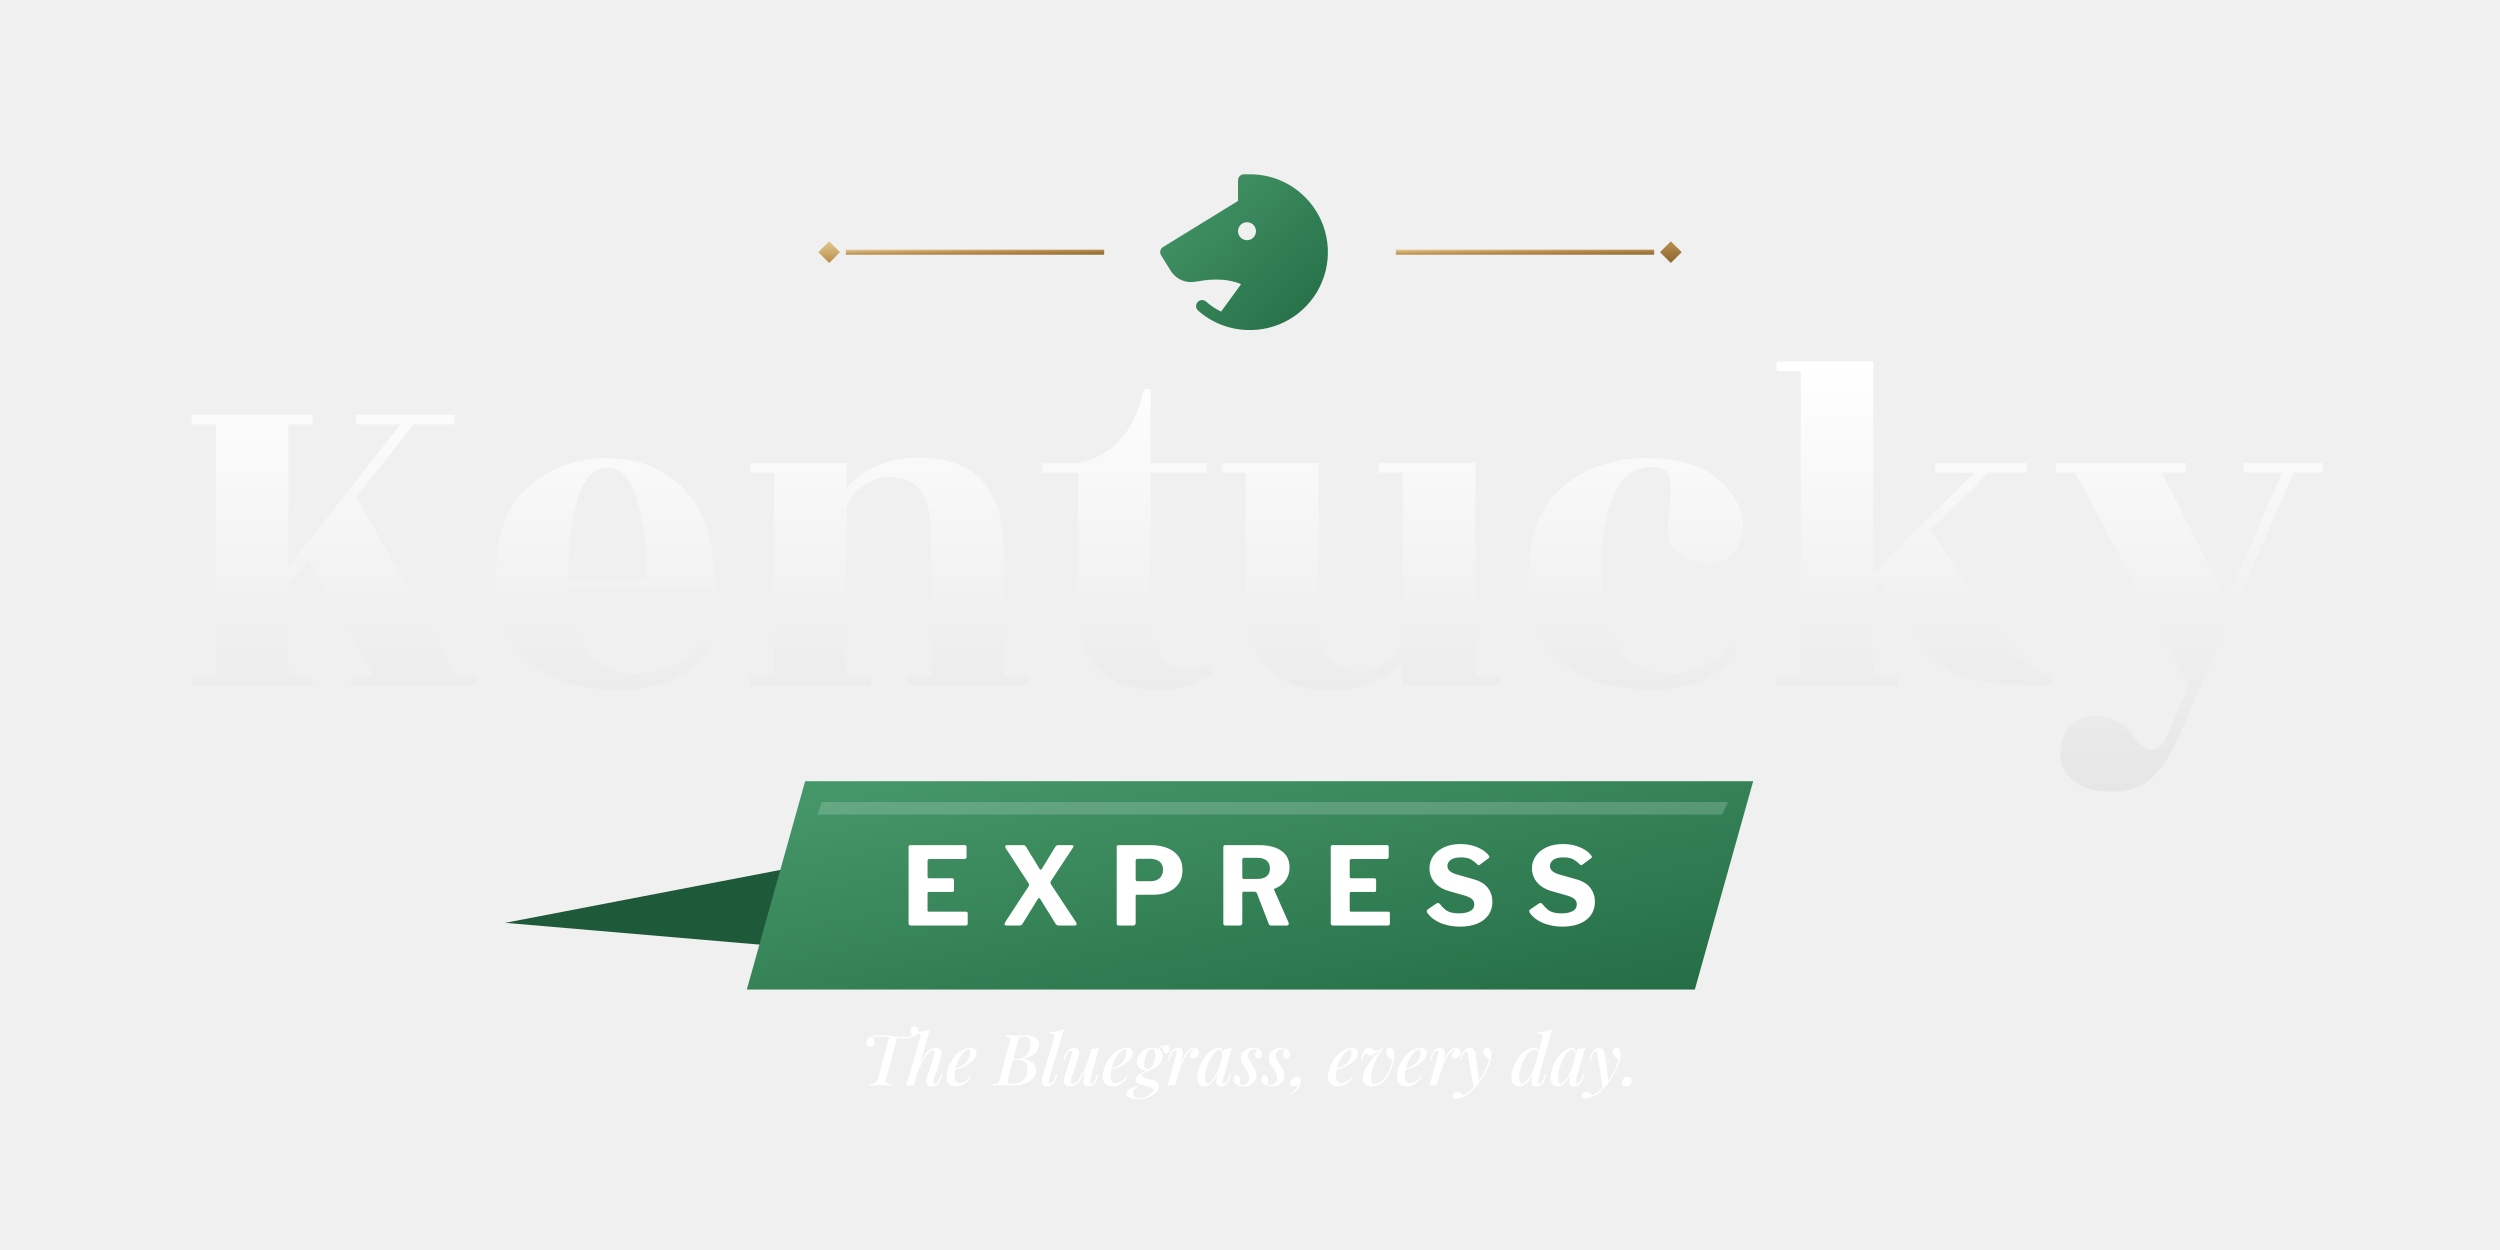
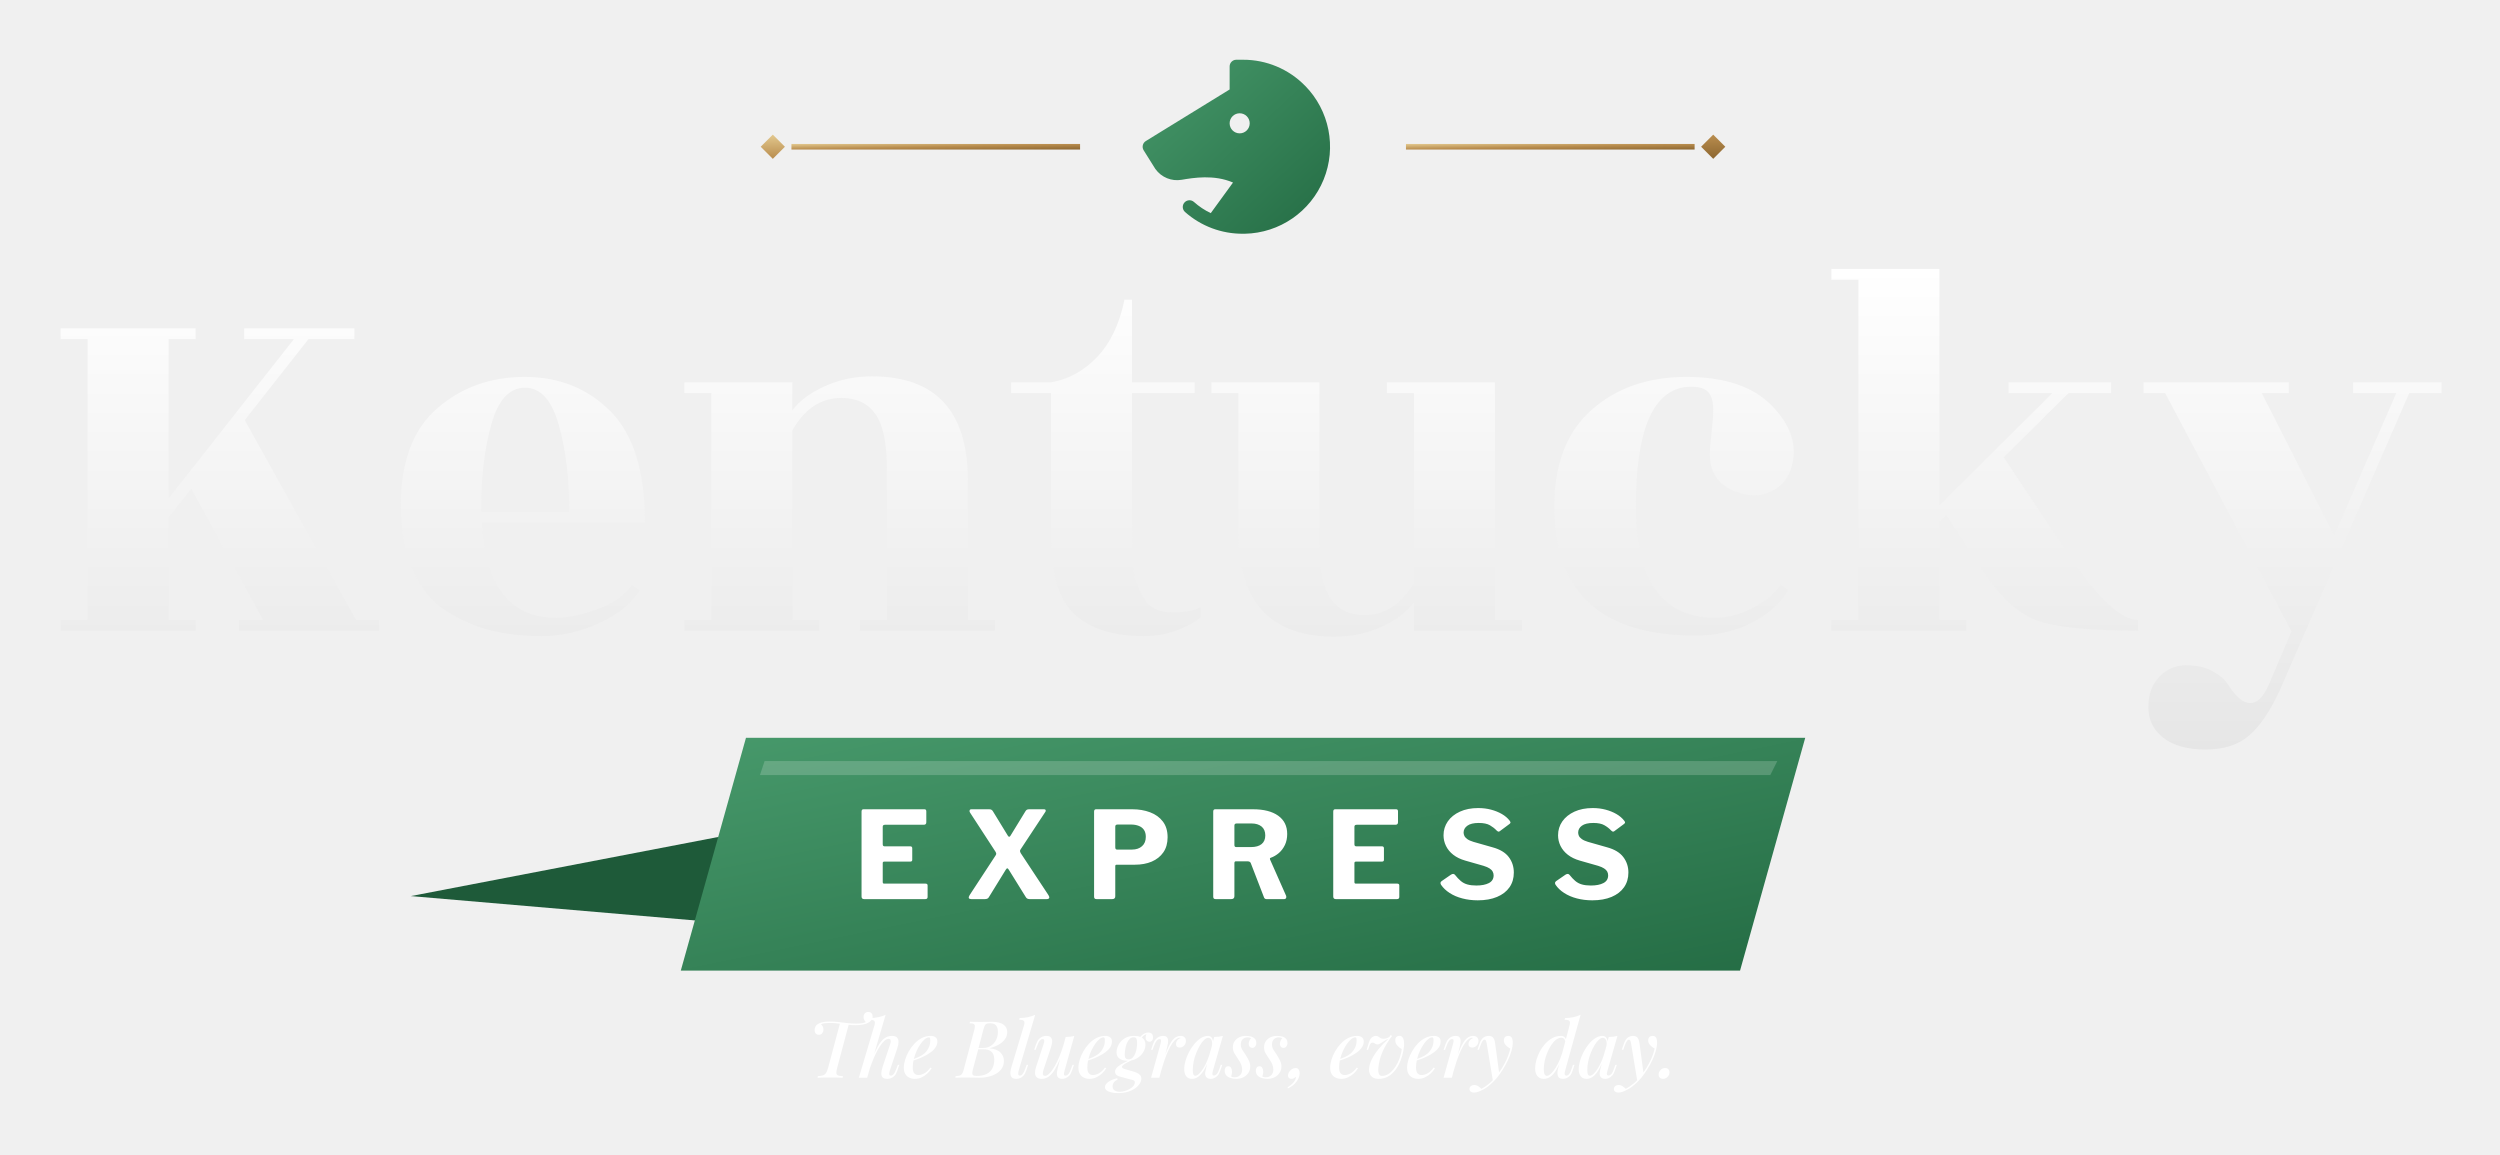
- <svg xmlns="http://www.w3.org/2000/svg" viewBox="0 0 600 300" width="600" height="300" role="img" aria-label="Kentucky Express">
+ <svg xmlns="http://www.w3.org/2000/svg" viewBox="33 29 537 248" width="537" height="248" role="img" aria-label="Kentucky Express">
  <defs>
    <linearGradient id="kentuckyexpressink" x1="0" y1="0" x2="0" y2="1">
      <stop offset="0" stop-color="#ffffff" />
      <stop offset="1" stop-color="#e6e6e6" />
    </linearGradient>
    <linearGradient id="kentuckyexpressacc" x1="0" y1="0" x2="1" y2="1">
      <stop offset="0" stop-color="#47996b" />
      <stop offset="1" stop-color="#246c44" />
    </linearGradient>
    <linearGradient id="kentuckyexpressgold" x1="0" y1="0" x2="1" y2="1">
      <stop offset="0" stop-color="#e3c98f" />
      <stop offset=".5" stop-color="#b98d4e" />
      <stop offset="1" stop-color="#8c6630" />
    </linearGradient>
  </defs>
  <path fill="url(#kentuckyexpressink)" d="M109.47 162.16L114.46 162.16L114.46 164.48L84.3 164.48L84.3 162.16L89.52 162.16L74.09 133.97L69.22 140.12L69.22 162.16L75.02 162.16L75.02 164.48L46.02 164.48L46.02 162.16L51.82 162.16L51.82 101.84L46.02 101.84L46.02 99.52L75.02 99.52L75.02 101.84L69.22 101.84L69.22 136.06L96.13 101.84L85.46 101.84L85.46 99.52L109.12 99.52L109.12 101.84L99.26 101.84L85.57 119.24L109.47 162.16M171.53 141.28L171.53 141.28L136.5 141.28Q137.66 161.7 152.39 161.7L152.39 161.7Q156.33 161.7 161.38 159.84Q166.43 157.98 168.75 154.62L168.75 154.62L170.37 155.78Q167.82 160.07 161.67 162.86Q155.52 165.64 149.43 165.64Q143.34 165.64 138.47 164.42Q133.6 163.2 128.96 160.3Q124.32 157.4 121.71 151.6Q119.1 145.8 119.1 137.57L119.1 137.57Q119.1 123.53 126.87 116.75Q134.64 109.96 145.72 109.96Q156.8 109.96 164.16 117.38Q171.53 124.81 171.53 141.28M136.38 137.68L136.38 138.96L155.29 138.96Q155.29 128.29 153.03 120.28Q150.77 112.28 145.78 112.28Q140.79 112.28 138.59 119.99Q136.38 127.71 136.38 137.68L136.38 137.68M240.9 132.23L240.9 162.16L246.7 162.16L246.7 164.48L217.7 164.48L217.7 162.16L223.5 162.16L223.5 129.68Q223.5 121.44 221.06 117.96Q218.63 114.48 213.75 114.48L213.75 114.48Q207.14 114.48 203.2 121.44L203.2 121.44L203.2 162.16L209 162.16L209 164.48L180 164.48L180 162.16L185.8 162.16L185.8 113.44L180 113.44L180 111.12L203.2 111.12L203.2 117.15Q205.4 114.14 210.1 111.99Q214.8 109.84 220.25 109.84L220.25 109.84Q240.9 109.84 240.9 132.23L240.9 132.23M289.62 113.44L276.16 113.44L276.16 141.74Q276.16 151.72 276.97 153.87Q277.79 156.01 278.71 157.52L278.71 157.52Q280.45 160.54 284.8 160.54Q289.15 160.54 290.89 159.38L290.89 159.38L290.89 161.7Q285.33 165.64 278.71 165.64L278.71 165.64Q268.97 165.64 263.87 161Q258.76 156.36 258.76 144.41L258.76 144.41L258.76 113.44L250.18 113.44L250.18 111.12L258.76 111.12Q264.33 110.19 268.62 105.73Q272.91 101.26 274.54 93.37L274.54 93.37L276.16 93.37L276.16 111.12L289.62 111.12L289.62 113.44M359.91 164.48L336.71 164.48L336.71 158.33Q334.51 161.46 329.81 163.61Q325.11 165.76 319.66 165.76L319.66 165.76Q299.01 165.76 299.01 143.37L299.01 143.37L299.01 113.44L293.21 113.44L293.21 111.12L316.41 111.12L316.41 145.92Q316.41 154.16 318.85 157.64Q321.29 161.12 326.16 161.12L326.16 161.12Q332.65 161.12 336.71 154.16L336.71 154.16L336.71 113.44L330.91 113.44L330.91 111.12L354.11 111.12L354.11 162.16L359.91 162.16L359.91 164.48M366.87 137.8L366.87 137.8Q366.87 124.11 374.88 117.04Q382.88 109.96 395.24 109.96Q407.59 109.96 413.62 116.17Q419.65 122.37 417.91 128.98L417.91 128.98Q416.99 132.58 414.03 134.26Q411.07 135.94 407.59 135.13L407.59 135.13Q400.28 133.39 400.28 126.66L400.28 126.66Q400.28 124.92 400.69 121.39Q401.09 117.85 400.98 116.22Q400.86 114.6 400.28 113.67L400.28 113.67Q399.12 111.7 394.83 112.16L394.83 112.16Q384.39 113.79 384.39 137.74Q384.39 161.7 401.44 161.7L401.44 161.7Q405.39 161.7 409.45 159.61Q413.51 157.52 415.48 154.62L415.48 154.62L417.1 155.78Q414.43 160.19 409.1 162.86Q403.76 165.52 397.15 165.52L397.15 165.52Q366.87 165.52 366.87 137.8M492.27 162.16L492.27 162.16L492.27 164.48Q476.49 164.48 470.4 162.22Q464.31 159.96 458.4 150.91L458.4 150.91L451.09 139.66L449.58 141.05L449.58 162.16L455.38 162.16L455.38 164.48L426.38 164.48L426.38 162.16L432.18 162.16L432.18 89.08L426.38 89.08L426.38 86.76L449.58 86.76L449.58 137.57L473.83 113.44L464.43 113.44L464.43 111.12L486.47 111.12L486.47 113.44L477.31 113.44L463.39 127.24L477.31 148.12Q486.7 162.16 492.27 162.16M522.66 177.36Q519.53 184.08 516.05 187.04Q512.57 190 506.77 190Q500.97 190 497.72 187.51Q494.47 185.01 494.47 180.89Q494.47 176.78 496.85 174.34Q499.23 171.9 502.59 171.9Q505.96 171.9 508.28 173.18Q510.6 174.46 511.53 175.96L511.53 175.96Q514.08 180.02 516.34 180.02Q518.6 180.02 520.34 176.08L520.34 176.08L525.21 164.6L498.07 113.44L493.43 113.44L493.43 111.12L524.63 111.12L524.63 113.44L518.83 113.44L534.38 144.06L547.72 113.44L538.44 113.44L538.44 111.12L557.46 111.12L557.46 113.44L550.5 113.44L522.66 177.36" />
  <path d="M121.236,221.48 L199.236,206.48 L191.236,227.48 Z" fill="#1e5a39" />
  <path d="M193.236,187.48 H420.764 L406.764,237.48 H179.236 Z" fill="url(#kentuckyexpressacc)" />
  <path d="M197.236,192.48 H414.764 L413.264,195.48 H196.236 Z" fill="#ffffff" opacity=".18" />
  <path fill="#ffffff" d="M218.06 221.58L218.06 203.33Q218.06 202.83 218.47 202.83L218.47 202.83L231.58 202.83Q231.97 202.83 231.97 203.28L231.97 203.28L231.97 205.62Q231.97 206.16 231.42 206.16L231.42 206.16L223.1 206.16Q222.61 206.16 222.61 206.58L222.61 206.58L222.61 210.35Q222.61 210.79 223 210.79L223 210.79L228.51 210.79Q228.95 210.79 228.95 211.21L228.95 211.21L228.95 213.7Q228.95 213.86 228.86 213.96Q228.77 214.07 228.53 214.07L228.53 214.07L222.97 214.07Q222.61 214.07 222.61 214.38L222.61 214.38L222.61 218.46Q222.61 218.8 222.89 218.8L222.89 218.8L231.78 218.8Q232.25 218.8 232.25 219.19L232.25 219.19L232.25 221.66Q232.25 221.87 232.14 222Q232.02 222.13 231.73 222.13L231.73 222.13L218.63 222.13Q218.06 222.13 218.06 221.58L218.06 221.58M252.25 212.25L258.1 221.11Q258.49 221.68 258.36 221.91Q258.23 222.13 257.82 222.13L257.82 222.13L254.2 222.13Q253.6 222.13 253.37 221.74L253.37 221.74L249.7 215.83Q249.5 215.52 249.37 215.51Q249.24 215.5 249.03 215.83L249.03 215.83L245.39 221.74Q245.28 221.94 245.06 222.04Q244.84 222.13 244.53 222.13L244.53 222.13L241.64 222.13Q241.23 222.13 241.11 221.92Q240.99 221.71 241.38 221.11L241.38 221.11L246.84 212.77Q247 212.53 246.99 212.36Q246.97 212.19 246.82 211.93L246.82 211.93L241.36 203.54Q241.2 203.33 241.27 203.08Q241.33 202.83 241.67 202.83L241.67 202.83L245.47 202.83Q245.8 202.83 245.97 202.94Q246.14 203.04 246.27 203.25L246.27 203.25L249.5 208.53Q249.63 208.74 249.77 208.74Q249.91 208.74 250.04 208.53L250.04 208.53L253.27 203.25Q253.4 203.04 253.56 202.94Q253.73 202.83 254.05 202.83L254.05 202.83L257.22 202.83Q257.58 202.83 257.62 203.06Q257.66 203.28 257.48 203.48L257.48 203.48L252.23 211.44Q252.07 211.67 252.1 211.83Q252.12 211.99 252.25 212.25L252.25 212.25M283.8 208.84L283.8 208.84Q283.8 210.76 282.89 212.08Q281.98 213.39 280.4 214.07Q278.83 214.74 276.75 214.74L276.75 214.74L272.85 214.74Q272.56 214.74 272.56 215.03L272.56 215.03L272.56 221.53Q272.56 222.13 271.89 222.13L271.89 222.13L268.56 222.13Q268.25 222.13 268.13 222Q268.01 221.87 268.01 221.61L268.01 221.61L268.01 203.33Q268.01 202.83 268.43 202.83L268.43 202.83L276.23 202.83Q278.31 202.83 280.04 203.48Q281.77 204.13 282.78 205.46Q283.8 206.79 283.8 208.84L283.8 208.84M279.12 208.76L279.12 208.76Q279.12 207.85 278.73 207.27Q278.34 206.68 277.61 206.4Q276.88 206.11 275.94 206.11L275.94 206.11L273.06 206.11Q272.56 206.11 272.56 206.55L272.56 206.55L272.56 211Q272.56 211.49 272.93 211.49L272.93 211.49L276.13 211.49Q277.5 211.49 278.31 210.76Q279.12 210.04 279.12 208.76L279.12 208.76M305.82 213.65L309.26 221.42Q309.36 221.71 309.24 221.92Q309.13 222.13 308.87 222.13L308.87 222.13L305.04 222.13Q304.6 222.13 304.47 221.66L304.47 221.66L301.66 214.38Q301.51 214.01 300.94 214.01L300.94 214.01L298.47 214.01Q298.28 214.01 298.22 214.12Q298.15 214.22 298.15 214.3L298.15 214.3L298.15 221.5Q298.15 222.13 297.45 222.13L297.45 222.13L294.15 222.13Q293.84 222.13 293.72 222Q293.6 221.87 293.6 221.61L293.6 221.61L293.6 203.33Q293.6 202.83 294.02 202.83L294.02 202.83L302.13 202.83Q305.62 202.83 307.55 204.21Q309.49 205.59 309.49 208.14L309.49 208.14Q309.49 209.46 309 210.5Q308.5 211.54 307.7 212.23Q306.89 212.92 305.93 213.26L305.93 213.26Q305.85 213.29 305.8 213.34L305.8 213.34Q305.75 213.44 305.82 213.65L305.82 213.65M298.52 210.95L301.72 210.95Q303.2 210.95 303.99 210.31Q304.78 209.67 304.78 208.45L304.78 208.45Q304.78 207.18 303.98 206.53Q303.17 205.88 301.85 205.88L301.85 205.88L298.65 205.88Q298.15 205.88 298.15 206.32L298.15 206.32L298.15 210.5Q298.15 210.95 298.52 210.95L298.52 210.95M319.38 221.58L319.38 203.33Q319.38 202.83 319.79 202.83L319.79 202.83L332.9 202.83Q333.29 202.83 333.29 203.28L333.29 203.28L333.29 205.62Q333.29 206.16 332.74 206.16L332.74 206.16L324.42 206.16Q323.93 206.16 323.93 206.58L323.93 206.58L323.93 210.35Q323.93 210.79 324.32 210.79L324.32 210.79L329.83 210.79Q330.27 210.79 330.27 211.21L330.27 211.21L330.27 213.7Q330.27 213.86 330.18 213.96Q330.09 214.07 329.85 214.07L329.85 214.07L324.29 214.07Q323.93 214.07 323.93 214.38L323.93 214.38L323.93 218.46Q323.93 218.8 324.21 218.8L324.21 218.8L333.1 218.8Q333.57 218.8 333.57 219.19L333.57 219.19L333.57 221.66Q333.57 221.87 333.45 222Q333.34 222.13 333.05 222.13L333.05 222.13L319.95 222.13Q319.38 222.13 319.38 221.58L319.38 221.58M354.46 207.38L354.46 207.38Q353.88 206.76 353.04 206.27Q352.19 205.77 350.63 205.77L350.63 205.77Q349 205.77 348.19 206.36Q347.38 206.94 347.38 207.85L347.38 207.85Q347.38 208.16 347.54 208.53Q347.7 208.89 348.16 209.23Q348.63 209.57 349.49 209.83L349.49 209.83L353.6 211Q355.99 211.65 357.08 213.09Q358.17 214.53 358.17 216.43L358.17 216.43Q358.17 218.25 357.24 219.59Q356.3 220.93 354.56 221.66Q352.82 222.39 350.43 222.39L350.43 222.39Q348.66 222.39 347.11 221.98Q345.56 221.58 344.38 220.81Q343.2 220.05 342.52 219.03L342.52 219.03Q342.39 218.77 342.42 218.6Q342.44 218.43 342.68 218.25L342.68 218.25L344.68 216.87Q344.99 216.69 345.19 216.72Q345.38 216.74 345.54 216.93L345.54 216.93Q346.16 217.71 346.77 218.23Q347.38 218.75 348.19 218.98Q349 219.21 350.11 219.21L350.11 219.21Q351.8 219.21 352.82 218.68Q353.83 218.15 353.83 217.03L353.83 217.03Q353.83 216.59 353.62 216.21Q353.42 215.83 352.96 215.54Q352.51 215.24 351.67 214.98L351.67 214.98L347.75 213.86Q346.21 213.42 345.17 212.61Q344.13 211.8 343.6 210.71Q343.07 209.62 343.07 208.42L343.07 208.42Q343.07 206.76 343.99 205.43Q344.91 204.11 346.59 203.34Q348.27 202.57 350.5 202.57L350.5 202.57Q351.99 202.57 353.27 202.91Q354.56 203.25 355.6 203.85Q356.64 204.45 357.29 205.3L357.29 205.3Q357.39 205.43 357.45 205.6Q357.5 205.77 357.29 205.95L357.29 205.95L355.11 207.57Q354.95 207.67 354.82 207.63Q354.69 207.59 354.46 207.38L354.46 207.38M379.06 207.38L379.06 207.38Q378.49 206.76 377.64 206.27Q376.8 205.77 375.24 205.77L375.24 205.77Q373.6 205.77 372.79 206.36Q371.99 206.94 371.99 207.85L371.99 207.85Q371.99 208.16 372.14 208.53Q372.3 208.89 372.77 209.23Q373.23 209.57 374.09 209.83L374.09 209.83L378.2 211Q380.59 211.65 381.68 213.09Q382.78 214.53 382.78 216.43L382.78 216.43Q382.78 218.25 381.84 219.59Q380.9 220.93 379.16 221.66Q377.42 222.39 375.03 222.39L375.03 222.39Q373.26 222.39 371.71 221.98Q370.17 221.58 368.98 220.81Q367.8 220.05 367.12 219.03L367.12 219.03Q366.99 218.77 367.02 218.6Q367.05 218.43 367.28 218.25L367.28 218.25L369.28 216.87Q369.59 216.69 369.79 216.72Q369.98 216.74 370.14 216.93L370.14 216.93Q370.76 217.71 371.37 218.23Q371.99 218.75 372.79 218.98Q373.6 219.21 374.72 219.21L374.72 219.21Q376.41 219.21 377.42 218.68Q378.43 218.15 378.43 217.03L378.43 217.03Q378.43 216.59 378.23 216.21Q378.02 215.83 377.56 215.54Q377.11 215.24 376.28 214.98L376.28 214.98L372.35 213.86Q370.82 213.42 369.78 212.61Q368.74 211.8 368.2 210.71Q367.67 209.62 367.67 208.42L367.67 208.42Q367.67 206.76 368.59 205.43Q369.52 204.11 371.19 203.34Q372.87 202.57 375.11 202.57L375.11 202.57Q376.59 202.57 377.87 202.91Q379.16 203.25 380.2 203.85Q381.24 204.45 381.89 205.3L381.89 205.3Q382 205.43 382.05 205.6Q382.1 205.77 381.89 205.95L381.89 205.95L379.71 207.57Q379.55 207.67 379.42 207.63Q379.29 207.59 379.06 207.38L379.06 207.38" />
  <path fill="#ffffff" d="M219.49 246.37L219.49 246.37Q219.96 246.37 220.2 246.65Q220.44 246.93 220.44 247.32L220.44 247.32Q220.44 247.77 220.18 248.11Q219.93 248.45 219.52 248.67L219.52 248.67Q219.06 248.94 218.37 249.07Q217.69 249.21 216.78 249.21L216.78 249.21Q216.09 249.21 215.39 249.14L215.39 249.14Q215.34 249.14 215.29 249.13L215.29 249.13L212.79 258.53Q212.62 259.16 212.65 259.5Q212.69 259.85 213.02 260Q213.35 260.14 214.06 260.16L214.06 260.16L214 260.5Q213.52 260.46 212.78 260.46Q212.04 260.45 211.26 260.45Q210.48 260.45 209.76 260.46Q209.03 260.46 208.61 260.5L208.61 260.5L208.68 260.16Q209.39 260.12 209.79 259.98Q210.19 259.84 210.42 259.49Q210.65 259.14 210.83 258.53L210.83 258.53L213.4 248.89Q212.99 248.84 212.59 248.8L212.59 248.8Q211.89 248.73 211.26 248.73L211.26 248.73Q210.72 248.73 210.17 248.79Q209.63 248.84 209.34 249.02L209.34 249.02Q209.58 249.18 209.73 249.49Q209.88 249.81 209.88 250.15L209.88 250.15Q209.88 250.55 209.63 250.91Q209.37 251.27 208.88 251.27L208.88 251.27Q208.44 251.27 208.21 250.98Q207.98 250.69 207.98 250.26L207.98 250.26Q207.98 249.89 208.17 249.49Q208.37 249.09 208.95 248.82L208.95 248.82Q209.34 248.63 209.79 248.55Q210.24 248.46 210.63 248.45Q211.02 248.43 211.23 248.43L211.23 248.43Q212.25 248.43 213.18 248.54Q214.12 248.65 215.03 248.76Q215.95 248.87 216.9 248.87L216.9 248.87Q217.65 248.87 218.16 248.79L218.16 248.79Q218.6 248.72 218.98 248.55L218.98 248.55Q218.83 248.39 218.67 248.14L218.67 248.14Q218.49 247.83 218.49 247.46L218.49 247.46Q218.49 247.03 218.75 246.7Q219.01 246.37 219.49 246.37M219.86 258.44L219.27 260.5L217.48 260.5L220.85 249.16Q221.02 248.58 220.81 248.31Q220.59 248.04 219.76 248.04L219.76 248.04L219.86 247.68Q220.9 247.66 221.71 247.48Q222.53 247.31 223.23 246.98L223.23 246.98L220.78 255.33Q220.88 255.11 220.98 254.91L220.98 254.91Q221.56 253.65 222.13 252.9Q222.7 252.15 223.3 251.83Q223.91 251.51 224.59 251.51L224.59 251.51Q225.39 251.51 225.7 251.88Q226.02 252.25 226 252.85Q225.98 253.44 225.76 254.07L225.76 254.07L224.11 259.05Q223.98 259.5 224.01 259.77Q224.04 260.04 224.37 260.04L224.37 260.04Q224.66 260.04 224.95 259.72Q225.25 259.39 225.59 258.44L225.59 258.44L225.85 257.74L226.17 257.74L225.74 258.99Q225.51 259.7 225.15 260.07Q224.79 260.45 224.39 260.59Q223.99 260.74 223.62 260.74L223.62 260.74Q222.89 260.74 222.58 260.41Q222.28 260.09 222.31 259.52Q222.34 258.95 222.56 258.25L222.56 258.25L224.15 253.48Q224.25 253.21 224.31 252.9Q224.37 252.59 224.28 252.37Q224.2 252.15 223.84 252.15L223.84 252.15Q223.45 252.15 222.99 252.55Q222.53 252.95 222.04 253.68Q221.55 254.41 221.07 255.42Q220.59 256.42 220.15 257.63L220.15 257.63Q220 258.03 219.86 258.44L219.86 258.44M229.21 256.79L229.21 256.79Q229.06 257.56 229.06 258.29L229.06 258.29Q229.06 259.17 229.39 259.55Q229.72 259.92 230.27 259.92L230.27 259.92Q230.83 259.92 231.51 259.57Q232.19 259.22 232.85 258.32L232.85 258.32L233.12 258.46Q232.78 259.02 232.24 259.55Q231.69 260.07 231.01 260.4Q230.32 260.74 229.52 260.74L229.52 260.74Q228.82 260.74 228.28 260.46Q227.73 260.19 227.44 259.66Q227.14 259.12 227.14 258.34Q227.14 257.56 227.42 256.63Q227.7 255.7 228.22 254.8Q228.74 253.9 229.45 253.15Q230.16 252.39 231.05 251.95Q231.93 251.51 232.92 251.51L232.92 251.51Q233.53 251.51 233.94 251.8Q234.35 252.1 234.35 252.7L234.35 252.7Q234.35 253.38 233.96 253.96Q233.58 254.55 232.93 255.02Q232.29 255.5 231.53 255.87Q230.78 256.25 230.03 256.52L230.03 256.52Q229.59 256.67 229.21 256.79M229.28 256.47L229.28 256.47Q229.81 256.27 230.28 256.06L230.28 256.06Q231 255.74 231.46 255.36L231.46 255.36Q232.08 254.84 232.45 254.11Q232.82 253.39 232.82 252.53L232.82 252.53Q232.82 252.08 232.75 251.96Q232.68 251.83 232.54 251.83L232.54 251.83Q232.14 251.83 231.67 252.2Q231.2 252.58 230.74 253.23Q230.28 253.89 229.9 254.71Q229.52 255.53 229.3 256.45L229.3 256.45Q229.28 256.47 229.28 256.47M245.99 248.48L245.99 248.48Q247.73 248.48 248.54 249.08Q249.36 249.69 249.36 250.67L249.36 250.67Q249.36 251.56 248.83 252.26Q248.3 252.97 247.43 253.44Q246.55 253.92 245.52 254.16L245.52 254.16Q247.2 254.34 247.92 255.1Q248.64 255.86 248.64 256.88L248.64 256.88Q248.64 257.8 248.21 258.47Q247.78 259.14 247.04 259.59Q246.3 260.04 245.36 260.27Q244.43 260.5 243.41 260.5L243.41 260.5Q242.8 260.5 242.11 260.47Q241.42 260.45 240.47 260.45L240.47 260.45Q240.06 260.45 239.63 260.46Q239.21 260.46 238.83 260.47Q238.46 260.48 238.21 260.5L238.21 260.5L238.27 260.16Q238.85 260.12 239.17 260.02Q239.5 259.92 239.68 259.61Q239.87 259.31 240.02 258.7L240.02 258.7L242.27 250.26Q242.39 249.75 242.4 249.44Q242.42 249.13 242.17 248.96Q241.93 248.8 241.27 248.8L241.27 248.8L241.35 248.46Q241.61 248.48 241.97 248.49Q242.34 248.5 242.75 248.5Q243.17 248.51 243.56 248.51L243.56 248.51Q244.22 248.51 244.8 248.5Q245.38 248.48 245.99 248.48M244.29 254.4L243.12 254.4L241.98 258.7Q241.86 259.16 241.84 259.48Q241.83 259.8 242.03 259.95Q242.23 260.11 242.78 260.11L242.78 260.11Q244.12 260.11 244.95 259.67Q245.79 259.24 246.18 258.45Q246.57 257.66 246.57 256.61L246.57 256.61Q246.57 255.93 246.34 255.43Q246.11 254.94 245.61 254.67Q245.11 254.4 244.29 254.4L244.29 254.4M244.27 250.01L243.19 254.11L244.14 254.11Q245.14 254.11 245.86 253.62Q246.59 253.14 246.97 252.35Q247.35 251.56 247.35 250.67L247.35 250.67Q247.35 249.75 246.97 249.28Q246.59 248.8 245.69 248.8L245.69 248.8Q245.02 248.8 244.74 249.03Q244.46 249.26 244.27 250.01L244.27 250.01M255.36 246.98L251.79 259.05Q251.67 259.53 251.73 259.78Q251.79 260.04 252.08 260.04L252.08 260.04Q252.37 260.04 252.66 259.7Q252.94 259.36 253.27 258.44L253.27 258.44L253.52 257.74L253.85 257.74L253.42 258.99Q253.2 259.65 252.86 260.03Q252.52 260.41 252.13 260.57Q251.74 260.74 251.31 260.74L251.31 260.74Q250.75 260.74 250.46 260.53Q250.17 260.33 250.08 259.96Q249.99 259.6 250.05 259.16Q250.11 258.71 250.24 258.25L250.24 258.25L252.98 249.16Q253.15 248.58 252.94 248.31Q252.74 248.04 251.91 248.04L251.91 248.04L252.03 247.68Q253.05 247.66 253.84 247.48Q254.63 247.31 255.36 246.98L255.36 246.98M263.76 251.51L261.65 259.05Q261.53 259.5 261.54 259.77Q261.55 260.04 261.87 260.04L261.87 260.04Q262.23 260.04 262.52 259.67Q262.82 259.31 263.11 258.44L263.11 258.44L263.37 257.73L263.69 257.73L263.26 258.99Q263.02 259.68 262.67 260.06Q262.31 260.43 261.91 260.58Q261.51 260.74 261.12 260.74L261.12 260.74Q260.8 260.74 260.53 260.61Q260.27 260.48 260.14 260.24L260.14 260.24Q259.98 259.94 260.02 259.5Q260.05 259.05 260.22 258.36L260.22 258.36L260.71 256.4Q260.46 257.01 260.22 257.52L260.22 257.52Q259.66 258.71 259.11 259.42Q258.55 260.12 257.98 260.43Q257.4 260.74 256.79 260.74L256.79 260.74Q256.04 260.74 255.69 260.4Q255.34 260.07 255.32 259.5Q255.31 258.92 255.55 258.17L255.55 258.17L257.19 253.19Q257.36 252.68 257.3 252.44Q257.25 252.2 256.94 252.2L256.94 252.2Q256.65 252.2 256.35 252.53Q256.06 252.85 255.72 253.8L255.72 253.8L255.46 254.5L255.14 254.5L255.56 253.26Q255.82 252.54 256.18 252.17Q256.55 251.79 256.95 251.65Q257.35 251.51 257.7 251.51L257.7 251.51Q258.45 251.51 258.74 251.85Q259.03 252.19 259 252.75Q258.98 253.32 258.74 253.99L258.74 253.99L257.16 258.76Q256.84 259.72 257.14 259.99L257.14 259.99Q257.26 260.09 257.47 260.09L257.47 260.09Q257.84 260.09 258.28 259.71Q258.72 259.33 259.19 258.61Q259.66 257.9 260.12 256.93Q260.58 255.96 261 254.79L261 254.79Q261.34 253.83 261.63 252.8L261.63 252.8L261.9 251.74Q262.43 251.73 262.9 251.68Q263.37 251.62 263.76 251.51L263.76 251.51M266.71 256.79L266.71 256.79Q266.56 257.56 266.56 258.29L266.56 258.29Q266.56 259.17 266.89 259.55Q267.22 259.92 267.77 259.92L267.77 259.92Q268.33 259.92 269.01 259.57Q269.69 259.22 270.35 258.32L270.35 258.32L270.62 258.46Q270.28 259.02 269.74 259.55Q269.2 260.07 268.51 260.4Q267.82 260.74 267.02 260.74L267.02 260.74Q266.32 260.74 265.78 260.46Q265.24 260.19 264.94 259.66Q264.64 259.12 264.64 258.34Q264.64 257.56 264.92 256.63Q265.2 255.7 265.72 254.8Q266.24 253.9 266.95 253.15Q267.67 252.39 268.55 251.95Q269.43 251.51 270.42 251.51L270.42 251.51Q271.03 251.51 271.44 251.8Q271.85 252.1 271.85 252.7L271.85 252.7Q271.85 253.38 271.47 253.96Q271.08 254.55 270.44 255.02Q269.79 255.5 269.03 255.87Q268.28 256.25 267.53 256.52L267.53 256.52Q267.09 256.67 266.71 256.79M266.78 256.47L266.78 256.47Q267.31 256.27 267.79 256.06L267.79 256.06Q268.5 255.74 268.96 255.36L268.96 255.36Q269.59 254.84 269.95 254.11Q270.32 253.39 270.32 252.53L270.32 252.53Q270.32 252.08 270.25 251.96Q270.18 251.83 270.05 251.83L270.05 251.83Q269.64 251.83 269.17 252.2Q268.7 252.58 268.24 253.23Q267.79 253.89 267.4 254.71Q267.02 255.53 266.8 256.45L266.8 256.45Q266.78 256.47 266.78 256.47M276.68 251.51L276.68 251.51Q277.39 251.51 277.93 251.73L277.93 251.73Q278.14 251.45 278.44 251.23L278.44 251.23Q279.01 250.79 279.65 250.79L279.65 250.79Q280.13 250.79 280.4 251.05Q280.67 251.32 280.67 251.83L280.67 251.83Q280.67 252.3 280.43 252.54Q280.2 252.78 279.91 252.78L279.91 252.78Q279.63 252.78 279.39 252.59Q279.14 252.41 279.09 252L279.09 252Q279.04 251.64 279.24 251.13L279.24 251.13Q278.75 251.35 278.5 251.59L278.5 251.59Q278.38 251.73 278.26 251.88L278.26 251.88Q278.31 251.91 278.38 251.95L278.38 251.95Q279.04 252.41 279.04 253.43L279.04 253.43Q279.04 254.24 278.55 255.03Q278.07 255.82 277.2 256.33L277.2 256.33Q276.66 256.67 276 256.79L276 256.79Q275.52 257.03 275.11 257.23L275.11 257.23Q274.6 257.51 274.3 257.74Q273.99 257.97 273.99 258.17L273.99 258.17Q273.99 258.34 274.22 258.47Q274.45 258.59 274.93 258.73L274.93 258.73L276.23 259.1Q276.76 259.24 277.19 259.44Q277.63 259.63 277.89 259.93Q278.16 260.23 278.16 260.7L278.16 260.7Q278.16 261.2 277.83 261.73Q277.51 262.27 276.88 262.73Q276.25 263.2 275.32 263.5Q274.38 263.8 273.16 263.8L273.16 263.8Q272.27 263.8 271.64 263.63Q271 263.47 270.67 263.18Q270.34 262.9 270.34 262.5L270.34 262.5Q270.34 262.22 270.53 261.93Q270.73 261.64 271.07 261.39Q271.42 261.14 271.91 260.93Q272.39 260.72 272.97 260.6L272.97 260.6L273.07 260.86Q272.46 261.18 272.22 261.56Q271.98 261.94 271.98 262.33L271.98 262.33Q271.98 262.95 272.43 263.23Q272.87 263.51 273.53 263.51L273.53 263.51Q274.06 263.51 274.63 263.34Q275.2 263.17 275.69 262.89Q276.18 262.61 276.47 262.24Q276.76 261.88 276.76 261.47L276.76 261.47Q276.76 261.2 276.57 261.09Q276.39 260.99 276.01 260.91L276.01 260.91L273.46 260.23Q273.06 260.12 272.78 259.86Q272.51 259.6 272.51 259.17L272.51 259.17Q272.51 258.8 272.81 258.42Q273.11 258.05 273.8 257.63L273.8 257.63Q274.38 257.29 275.3 256.86L275.3 256.86Q275.23 256.86 275.15 256.86L275.15 256.86Q274.16 256.86 273.5 256.41Q272.83 255.96 272.83 254.99L272.83 254.99Q272.83 254.5 273.05 253.89Q273.26 253.29 273.72 252.75Q274.18 252.22 274.91 251.86Q275.64 251.51 276.68 251.51M276.54 251.81L276.54 251.81Q276.06 251.81 275.73 252.1Q275.4 252.39 275.17 252.85Q274.94 253.31 274.81 253.83Q274.69 254.34 274.64 254.8Q274.59 255.26 274.59 255.55L274.59 255.55Q274.59 256.1 274.8 256.32Q275.01 256.55 275.37 256.55L275.37 256.55Q275.93 256.55 276.29 256.18Q276.66 255.81 276.87 255.24Q277.08 254.67 277.17 254.07Q277.25 253.48 277.25 253.02L277.25 253.02Q277.25 252.47 277.12 252.14Q276.98 251.81 276.54 251.81M282.41 259.04L282.03 260.5L280.25 260.5L282.29 253.19Q282.44 252.64 282.39 252.42Q282.34 252.2 282.07 252.2L282.07 252.2Q281.73 252.2 281.44 252.56Q281.15 252.92 280.82 253.8L280.82 253.8L280.57 254.51L280.25 254.51L280.67 253.26Q280.93 252.56 281.28 252.19Q281.64 251.81 282.04 251.66Q282.44 251.51 282.83 251.51L282.83 251.51Q283.36 251.51 283.6 251.73Q283.83 251.95 283.88 252.3Q283.94 252.66 283.88 253.08Q283.82 253.49 283.71 253.89L283.71 253.89L283.29 255.57Q283.46 255.11 283.61 254.72L283.61 254.72Q284.09 253.55 284.56 252.84Q285.02 252.13 285.52 251.82Q286.03 251.51 286.6 251.51L286.6 251.51Q287.15 251.51 287.45 251.82Q287.74 252.13 287.74 252.61L287.74 252.61Q287.74 253 287.56 253.32Q287.37 253.63 287.07 253.83Q286.77 254.02 286.4 254.02L286.4 254.02Q286.04 254.02 285.82 253.83Q285.6 253.63 285.6 253.27L285.6 253.27Q285.6 252.95 285.74 252.7Q285.87 252.44 286.09 252.25Q286.32 252.07 286.59 251.98L286.59 251.98Q286.55 251.95 286.5 251.93Q286.45 251.91 286.38 251.91L286.38 251.91Q286.01 251.91 285.6 252.23Q285.19 252.54 284.77 253.17Q284.34 253.8 283.91 254.75Q283.48 255.7 283.05 256.96L283.05 256.96Q282.73 257.91 282.41 259.04L282.41 259.04M293.56 252.71L293.81 251.74Q294.32 251.73 294.8 251.68Q295.27 251.62 295.68 251.51L295.68 251.51L293.52 259.04Q293.47 259.22 293.43 259.45Q293.39 259.68 293.45 259.85Q293.51 260.02 293.76 260.02L293.76 260.02Q294.07 260.02 294.37 259.69Q294.68 259.36 294.99 258.42L294.99 258.42L295.22 257.73L295.55 257.73L295.12 258.97Q294.88 259.67 294.54 260.04Q294.2 260.41 293.82 260.57Q293.44 260.74 293.08 260.74L293.08 260.74Q292.33 260.74 292.03 260.26L292.03 260.26Q291.81 259.89 291.88 259.35Q291.96 258.82 292.11 258.24L292.11 258.24L292.3 257.49Q291.96 258.31 291.6 258.88L291.6 258.88Q290.99 259.87 290.36 260.3Q289.73 260.74 289.07 260.74L289.07 260.74Q288.22 260.74 287.79 260.17Q287.37 259.6 287.37 258.66L287.37 258.66Q287.37 257.81 287.65 256.84Q287.93 255.87 288.43 254.92Q288.93 253.97 289.58 253.21Q290.23 252.44 290.97 251.97Q291.72 251.51 292.47 251.51L292.47 251.51Q293.05 251.51 293.37 252.03L293.37 252.03Q293.52 252.32 293.56 252.71L293.56 252.71M289.75 260.07L289.75 260.07Q290.12 260.07 290.58 259.63Q291.04 259.19 291.52 258.42Q291.99 257.64 292.4 256.62Q292.81 255.6 293.08 254.45L293.08 254.45L293.05 254.68L293.34 253.55Q293.42 252.85 293.23 252.41L293.23 252.41Q293.01 251.93 292.54 251.93L292.54 251.93Q292.13 251.93 291.67 252.35Q291.21 252.76 290.78 253.49Q290.34 254.21 289.98 255.11Q289.61 256.01 289.41 256.97Q289.21 257.93 289.21 258.85L289.21 258.85Q289.21 259.53 289.35 259.8Q289.49 260.07 289.75 260.07M297.45 260.24L297.45 260.24Q297.59 260.31 297.75 260.35Q297.91 260.4 298.2 260.4L298.2 260.4Q298.9 260.4 299.35 259.96Q299.81 259.53 299.81 258.73L299.81 258.73Q299.81 258.2 299.6 257.66Q299.39 257.12 298.91 256.44L298.91 256.44Q298.52 255.86 298.17 255.29Q297.82 254.72 297.82 253.95L297.82 253.95Q297.82 253.22 298.18 252.68Q298.54 252.13 299.18 251.82Q299.81 251.51 300.61 251.51L300.61 251.51Q301.14 251.51 301.66 251.63Q302.18 251.76 302.52 252.1Q302.86 252.44 302.86 253.09L302.86 253.09Q302.86 253.27 302.76 253.51Q302.67 253.75 302.48 253.92Q302.3 254.09 301.99 254.09L301.99 254.09Q301.67 254.09 301.45 253.85Q301.22 253.61 301.22 253.24L301.22 253.24Q301.22 252.88 301.36 252.57Q301.5 252.25 301.72 252L301.72 252Q301.43 251.83 300.95 251.83L300.95 251.83Q300.32 251.83 299.92 252.24Q299.52 252.64 299.52 253.38L299.52 253.38Q299.52 253.77 299.64 254.08Q299.76 254.4 300 254.74Q300.24 255.08 300.54 255.55L300.54 255.55Q300.99 256.25 301.27 256.84Q301.55 257.44 301.55 258.08L301.55 258.08Q301.55 258.85 301.15 259.45Q300.75 260.06 300.07 260.4Q299.39 260.74 298.52 260.74L298.52 260.74Q297.91 260.74 297.34 260.56Q296.77 260.38 296.41 260Q296.06 259.61 296.06 258.95L296.06 258.95Q296.06 258.65 296.23 258.34Q296.41 258.03 296.82 258.03L296.82 258.03Q297.25 258.03 297.44 258.38Q297.64 258.73 297.64 259.19L297.64 259.19Q297.64 259.53 297.57 259.78Q297.5 260.04 297.45 260.24M304.15 260.24L304.15 260.24Q304.28 260.31 304.45 260.35Q304.61 260.4 304.9 260.4L304.9 260.4Q305.59 260.4 306.05 259.96Q306.51 259.53 306.51 258.73L306.51 258.73Q306.51 258.2 306.3 257.66Q306.09 257.12 305.61 256.44L305.61 256.44Q305.22 255.86 304.87 255.29Q304.52 254.72 304.52 253.95L304.52 253.95Q304.52 253.22 304.88 252.68Q305.24 252.13 305.87 251.82Q306.51 251.51 307.31 251.51L307.31 251.51Q307.84 251.51 308.36 251.63Q308.87 251.76 309.21 252.1Q309.55 252.44 309.55 253.09L309.55 253.09Q309.55 253.27 309.46 253.51Q309.37 253.75 309.18 253.92Q308.99 254.09 308.69 254.09L308.69 254.09Q308.36 254.09 308.14 253.85Q307.92 253.61 307.92 253.24L307.92 253.24Q307.92 252.88 308.06 252.57Q308.19 252.25 308.42 252L308.42 252Q308.13 251.83 307.65 251.83L307.65 251.83Q307.02 251.83 306.62 252.24Q306.22 252.64 306.22 253.38L306.22 253.38Q306.22 253.77 306.34 254.08Q306.46 254.4 306.7 254.74Q306.94 255.08 307.24 255.55L307.24 255.55Q307.68 256.25 307.96 256.84Q308.25 257.44 308.25 258.08L308.25 258.08Q308.25 258.85 307.85 259.45Q307.45 260.06 306.77 260.4Q306.09 260.74 305.22 260.74L305.22 260.74Q304.61 260.74 304.04 260.56Q303.47 260.38 303.11 260Q302.75 259.61 302.75 258.95L302.75 258.95Q302.75 258.65 302.93 258.34Q303.11 258.03 303.52 258.03L303.52 258.03Q303.94 258.03 304.14 258.38Q304.34 258.73 304.34 259.19L304.34 259.19Q304.34 259.53 304.27 259.78Q304.2 260.04 304.15 260.24M312.17 259.5L312.17 259.5Q312.17 260.43 311.5 261.33Q310.83 262.23 309.66 262.79L309.66 262.79L309.57 262.54Q310.35 262.08 310.85 261.5Q311.34 260.92 311.39 260.29L311.39 260.29Q311.17 260.48 310.93 260.61Q310.69 260.74 310.44 260.74L310.44 260.74Q310.06 260.74 309.86 260.55Q309.66 260.36 309.66 260.04L309.66 260.04Q309.66 259.63 309.89 259.27Q310.13 258.9 310.5 258.65Q310.86 258.41 311.29 258.41L311.29 258.41Q311.73 258.41 311.95 258.72Q312.17 259.04 312.17 259.5M320.79 256.79L320.79 256.79Q320.64 257.56 320.64 258.29L320.64 258.29Q320.64 259.17 320.97 259.55Q321.3 259.92 321.85 259.92L321.85 259.92Q322.41 259.92 323.09 259.57Q323.77 259.22 324.43 258.32L324.43 258.32L324.7 258.46Q324.36 259.02 323.82 259.55Q323.27 260.07 322.58 260.4Q321.9 260.74 321.1 260.74L321.1 260.74Q320.4 260.74 319.86 260.46Q319.31 260.19 319.01 259.66Q318.72 259.12 318.72 258.34Q318.72 257.56 319 256.63Q319.28 255.7 319.8 254.8Q320.32 253.9 321.03 253.15Q321.74 252.39 322.63 251.95Q323.51 251.51 324.5 251.51L324.5 251.51Q325.11 251.51 325.52 251.8Q325.93 252.1 325.93 252.7L325.93 252.7Q325.93 253.38 325.54 253.96Q325.16 254.55 324.51 255.02Q323.87 255.5 323.11 255.87Q322.36 256.25 321.61 256.52L321.61 256.52Q321.17 256.67 320.79 256.79M320.86 256.47L320.86 256.47Q321.39 256.27 321.86 256.06L321.86 256.06Q322.58 255.74 323.04 255.36L323.04 255.36Q323.66 254.84 324.03 254.11Q324.4 253.39 324.4 252.53L324.4 252.53Q324.4 252.08 324.33 251.96Q324.26 251.83 324.12 251.83L324.12 251.83Q323.72 251.83 323.25 252.2Q322.78 252.58 322.32 253.23Q321.86 253.89 321.48 254.71Q321.1 255.53 320.88 256.45L320.88 256.45Q320.86 256.47 320.86 256.47M334.1 254.34L334.1 254.34Q333.56 254.07 333.12 253.56Q332.67 253.05 332.71 252.34L332.71 252.34Q332.74 251.9 333.01 251.69Q333.27 251.49 333.58 251.49L333.58 251.49Q334.19 251.49 334.43 252.12Q334.66 252.75 334.58 253.75L334.58 253.75Q334.48 254.74 334.2 255.73Q333.93 256.72 333.48 257.63Q333.03 258.53 332.39 259.23Q331.76 259.94 330.95 260.34Q330.14 260.74 329.16 260.74L329.16 260.74Q328.32 260.74 327.86 260.42Q327.4 260.11 327.22 259.62Q327.03 259.14 327.06 258.63L327.06 258.63Q327.12 257.64 327.66 256.55Q328.2 255.47 329.11 254.34Q330.02 253.22 331.21 252.17L331.21 252.17Q330.89 252.25 330.57 252.45Q330.24 252.64 329.95 252.85Q329.67 253.05 329.39 253.2Q329.12 253.34 328.87 253.34L328.87 253.34Q328.54 253.34 328.32 253.15Q328.1 252.95 327.83 252.95L327.83 252.95Q327.56 252.95 327.4 253.16Q327.23 253.38 327.05 253.92L327.05 253.92L326.88 254.5L326.55 254.5L326.93 253.26Q327.22 252.22 327.65 251.86Q328.08 251.51 328.53 251.51L328.53 251.51Q328.85 251.51 329.07 251.67Q329.29 251.83 329.53 251.98Q329.77 252.13 330.12 252.13L330.12 252.13Q330.5 252.13 330.85 252.02Q331.2 251.91 331.5 251.66L331.5 251.66L331.67 251.34L332.03 251.51Q331.37 252.36 330.85 253.22Q330.33 254.09 329.95 254.96Q329.58 255.84 329.36 256.7Q329.14 257.56 329.07 258.41L329.07 258.41Q329 259.31 329.21 259.71Q329.41 260.11 329.8 260.11L329.8 260.11Q330.55 260.11 331.19 259.72Q331.82 259.33 332.33 258.69Q332.84 258.05 333.22 257.28Q333.59 256.5 333.81 255.74Q334.03 254.97 334.1 254.34M337.32 256.79L337.32 256.79Q337.16 257.56 337.16 258.29L337.16 258.29Q337.16 259.17 337.49 259.55Q337.83 259.92 338.37 259.92L338.37 259.92Q338.93 259.92 339.61 259.57Q340.29 259.22 340.95 258.32L340.95 258.32L341.23 258.46Q340.89 259.02 340.34 259.55Q339.8 260.07 339.11 260.4Q338.42 260.74 337.62 260.74L337.62 260.74Q336.92 260.74 336.38 260.46Q335.84 260.19 335.54 259.66Q335.24 259.12 335.24 258.34Q335.24 257.56 335.52 256.63Q335.8 255.7 336.32 254.8Q336.84 253.9 337.55 253.15Q338.27 252.39 339.15 251.95Q340.04 251.51 341.02 251.51L341.02 251.51Q341.63 251.51 342.04 251.8Q342.45 252.1 342.45 252.7L342.45 252.7Q342.45 253.38 342.07 253.96Q341.68 254.55 341.04 255.02Q340.39 255.5 339.64 255.87Q338.88 256.25 338.13 256.52L338.13 256.52Q337.69 256.67 337.32 256.79M337.38 256.47L337.38 256.47Q337.91 256.27 338.39 256.06L338.39 256.06Q339.1 255.74 339.56 255.36L339.56 255.36Q340.19 254.84 340.55 254.11Q340.92 253.39 340.92 252.53L340.92 252.53Q340.92 252.08 340.85 251.96Q340.78 251.83 340.65 251.83L340.65 251.83Q340.24 251.83 339.77 252.2Q339.3 252.58 338.85 253.23Q338.39 253.89 338 254.71Q337.62 255.53 337.4 256.45L337.4 256.45Q337.38 256.47 337.38 256.47M345.24 259.04L344.86 260.5L343.08 260.5L345.12 253.19Q345.27 252.64 345.22 252.42Q345.17 252.2 344.9 252.2L344.9 252.2Q344.56 252.2 344.27 252.56Q343.98 252.92 343.66 253.8L343.66 253.8L343.4 254.51L343.08 254.51L343.5 253.26Q343.76 252.56 344.12 252.19Q344.47 251.81 344.87 251.66Q345.27 251.51 345.66 251.51L345.66 251.51Q346.19 251.51 346.43 251.73Q346.67 251.95 346.72 252.3Q346.77 252.66 346.71 253.08Q346.65 253.49 346.55 253.89L346.55 253.89L346.12 255.57Q346.29 255.11 346.44 254.72L346.44 254.72Q346.92 253.55 347.39 252.84Q347.86 252.13 348.36 251.82Q348.86 251.51 349.44 251.51L349.44 251.51Q349.98 251.51 350.28 251.82Q350.58 252.13 350.58 252.61L350.58 252.61Q350.58 253 350.39 253.32Q350.2 253.63 349.9 253.83Q349.61 254.02 349.23 254.02L349.23 254.02Q348.88 254.02 348.65 253.83Q348.43 253.63 348.43 253.27L348.43 253.27Q348.43 252.95 348.57 252.7Q348.71 252.44 348.93 252.25Q349.15 252.07 349.42 251.98L349.42 251.98Q349.39 251.95 349.33 251.93Q349.28 251.91 349.22 251.91L349.22 251.91Q348.84 251.91 348.43 252.23Q348.03 252.54 347.6 253.17Q347.18 253.8 346.74 254.75Q346.31 255.7 345.88 256.96L345.88 256.96Q345.56 257.91 345.24 259.04L345.24 259.04M351.2 262.88L351.2 262.88Q351.97 262.49 352.8 261.81L352.8 261.81Q353.23 261.48 353.65 261.03L353.65 261.03L352.36 253.22Q352.28 252.71 352.17 252.52Q352.07 252.32 351.85 252.32L351.85 252.32Q351.68 252.32 351.46 252.6Q351.24 252.88 350.92 253.78L350.92 253.78L350.68 254.48L350.35 254.48L350.78 253.24Q351.14 252.2 351.66 251.85Q352.19 251.51 352.77 251.51L352.77 251.51Q353.36 251.51 353.69 251.85Q354.03 252.2 354.16 253.15L354.16 253.15L355 259.36Q355.71 258.39 356.29 257.25L356.29 257.25Q357.07 255.74 357.41 254.24L357.41 254.24Q357.09 254.06 356.75 253.79Q356.42 253.53 356.21 253.19Q356 252.85 356.02 252.42L356.02 252.42Q356.05 251.98 356.3 251.74Q356.56 251.51 356.98 251.51L356.98 251.51Q357.48 251.51 357.71 251.87Q357.94 252.24 357.94 252.93L357.94 252.93Q357.94 253.78 357.66 254.76Q357.38 255.74 356.89 256.76Q356.41 257.78 355.81 258.72Q355.22 259.67 354.59 260.45L354.59 260.45Q354.23 260.89 353.69 261.42Q353.16 261.96 352.49 262.47Q351.82 262.98 351 263.32L351 263.32Q350.54 263.52 350.19 263.61Q349.84 263.69 349.62 263.69L349.62 263.69Q349.22 263.69 348.93 263.49Q348.65 263.29 348.65 262.91L348.65 262.91Q348.65 262.52 348.95 262.28Q349.25 262.05 349.66 262.05L349.66 262.05Q350.1 262.05 350.48 262.29Q350.86 262.54 351.2 262.88M372.51 246.98L369.17 259.05Q369.05 259.44 369.1 259.74Q369.14 260.04 369.46 260.04L369.46 260.04Q369.77 260.04 370.05 259.7Q370.33 259.36 370.64 258.44L370.64 258.44L370.87 257.74L371.2 257.74L370.79 258.99Q370.58 259.67 370.24 260.05Q369.89 260.43 369.49 260.58Q369.09 260.74 368.73 260.74L368.73 260.74Q367.69 260.74 367.58 259.84L367.58 259.84Q367.51 259.55 367.55 259.15Q367.59 258.75 367.75 258.25L367.75 258.25L367.92 257.61Q367.63 258.24 367.35 258.71L367.35 258.71Q366.73 259.77 366.06 260.25Q365.4 260.74 364.6 260.74L364.6 260.74Q364.07 260.74 363.65 260.49Q363.22 260.24 362.99 259.74Q362.75 259.24 362.75 258.44Q362.75 257.64 363.01 256.71Q363.27 255.77 363.76 254.85Q364.24 253.94 364.93 253.18Q365.62 252.42 366.47 251.96Q367.32 251.51 368.31 251.51L368.31 251.51Q368.75 251.51 369.07 251.78L369.07 251.78Q369.26 251.96 369.34 252.24L369.34 252.24L370.16 249.16Q370.31 248.58 370.11 248.31Q369.9 248.04 369.07 248.04L369.07 248.04L369.17 247.68Q370.21 247.66 371 247.48Q371.79 247.31 372.51 246.98L372.51 246.98M365.28 260.09L365.28 260.09Q365.65 260.09 366.15 259.63Q366.64 259.17 367.15 258.36Q367.66 257.54 368.12 256.44L368.12 256.44Q368.36 255.84 368.56 255.19L368.56 255.19L369.22 252.68Q369.14 252.32 368.97 252.13L368.97 252.13Q368.73 251.9 368.39 251.9L368.39 251.9Q367.81 251.9 367.25 252.32Q366.69 252.75 366.22 253.47Q365.74 254.19 365.37 255.08Q365.01 255.96 364.8 256.9Q364.6 257.85 364.6 258.71L364.6 258.71Q364.6 259.41 364.77 259.75Q364.94 260.09 365.28 260.09M378.3 252.71L378.56 251.74Q379.07 251.73 379.54 251.68Q380.02 251.62 380.43 251.51L380.43 251.51L378.27 259.04Q378.22 259.22 378.17 259.45Q378.13 259.68 378.19 259.85Q378.25 260.02 378.51 260.02L378.51 260.02Q378.81 260.02 379.12 259.69Q379.42 259.36 379.73 258.42L379.73 258.42L379.97 257.73L380.29 257.73L379.87 258.97Q379.63 259.67 379.29 260.04Q378.95 260.41 378.57 260.57Q378.18 260.74 377.83 260.74L377.83 260.74Q377.08 260.74 376.77 260.26L376.77 260.26Q376.55 259.89 376.63 259.35Q376.7 258.82 376.86 258.24L376.86 258.24L377.04 257.49Q376.7 258.31 376.35 258.88L376.35 258.88Q375.74 259.87 375.11 260.3Q374.48 260.74 373.81 260.74L373.81 260.74Q372.96 260.74 372.54 260.17Q372.11 259.6 372.11 258.66L372.11 258.66Q372.11 257.81 372.39 256.84Q372.68 255.87 373.18 254.92Q373.68 253.97 374.32 253.21Q374.97 252.44 375.72 251.97Q376.47 251.51 377.21 251.51L377.21 251.51Q377.79 251.51 378.12 252.03L378.12 252.03Q378.27 252.32 378.3 252.71L378.3 252.71M374.49 260.07L374.49 260.07Q374.87 260.07 375.33 259.63Q375.79 259.19 376.26 258.42Q376.74 257.64 377.15 256.62Q377.55 255.6 377.83 254.45L377.83 254.45L377.79 254.68L378.08 253.55Q378.17 252.85 377.98 252.41L377.98 252.41Q377.76 251.93 377.28 251.93L377.28 251.93Q376.87 251.93 376.42 252.35Q375.96 252.76 375.52 253.49Q375.09 254.21 374.72 255.11Q374.36 256.01 374.15 256.97Q373.95 257.93 373.95 258.85L373.95 258.85Q373.95 259.53 374.09 259.8Q374.24 260.07 374.49 260.07M382.21 262.88L382.21 262.88Q382.98 262.49 383.81 261.81L383.81 261.81Q384.24 261.48 384.66 261.03L384.66 261.03L383.37 253.22Q383.28 252.71 383.18 252.52Q383.08 252.32 382.86 252.32L382.86 252.32Q382.69 252.32 382.47 252.6Q382.25 252.88 381.92 253.78L381.92 253.78L381.69 254.48L381.36 254.48L381.79 253.24Q382.14 252.2 382.67 251.85Q383.2 251.51 383.78 251.51L383.78 251.51Q384.37 251.51 384.7 251.85Q385.03 252.2 385.17 253.15L385.17 253.15L386 259.36Q386.72 258.39 387.3 257.25L387.3 257.25Q388.08 255.74 388.42 254.24L388.42 254.24Q388.09 254.06 387.76 253.79Q387.43 253.53 387.22 253.19Q387.01 252.85 387.02 252.42L387.02 252.42Q387.06 251.98 387.31 251.74Q387.57 251.51 387.99 251.51L387.99 251.51Q388.49 251.51 388.71 251.87Q388.94 252.24 388.94 252.93L388.94 252.93Q388.94 253.78 388.66 254.76Q388.38 255.74 387.9 256.76Q387.41 257.78 386.82 258.72Q386.22 259.67 385.6 260.45L385.6 260.45Q385.24 260.89 384.7 261.42Q384.17 261.96 383.5 262.47Q382.82 262.98 382.01 263.32L382.01 263.32Q381.55 263.52 381.2 263.61Q380.85 263.69 380.63 263.69L380.63 263.69Q380.22 263.69 379.94 263.49Q379.66 263.29 379.66 262.91L379.66 262.91Q379.66 262.52 379.96 262.28Q380.26 262.05 380.67 262.05L380.67 262.05Q381.11 262.05 381.49 262.29Q381.87 262.54 382.21 262.88M389.27 259.82L389.27 259.82Q389.27 259.26 389.69 258.83Q390.12 258.41 390.66 258.41L390.66 258.41Q391.1 258.41 391.36 258.67Q391.61 258.93 391.61 259.34L391.61 259.34Q391.61 259.72 391.42 260.03Q391.22 260.35 390.91 260.54Q390.59 260.74 390.22 260.74L390.22 260.74Q389.78 260.74 389.52 260.48Q389.27 260.23 389.27 259.82" />
  <g transform="translate(277 37.52) scale(0.46)">
    <g transform="scale(0.390625)" fill="url(#kentuckyexpressacc)">
      <path d="M202.05,55A103.24,103.24,0,0,0,128,24h-8a8,8,0,0,0-8,8V59.53L11.81,121.19a8,8,0,0,0-2.59,11.05l13.78,22,.3.43a31.84,31.84,0,0,0,31.34,12.83c13.93-2.36,38.62-6.54,61.4,3.29l-26.6,36.57A84.71,84.71,0,0,1,69.34,194,8,8,0,1,0,58.67,206a103.32,103.32,0,0,0,69.26,26l2.17,0a104,104,0,0,0,72-177ZM124,112a12,12,0,1,1,12-12A12,12,0,0,1,124,112Z" />
    </g>
  </g>
  <rect x="203" y="59.92" width="62" height="1.2" fill="url(#kentuckyexpressgold)" />
  <rect x="335" y="59.92" width="62" height="1.2" fill="url(#kentuckyexpressgold)" />
  <path d="M199,57.92L201.6,60.52L199,63.12L196.4,60.52ZM401,57.92L403.6,60.52L401,63.12L398.4,60.52Z" fill="url(#kentuckyexpressgold)" />
</svg>
